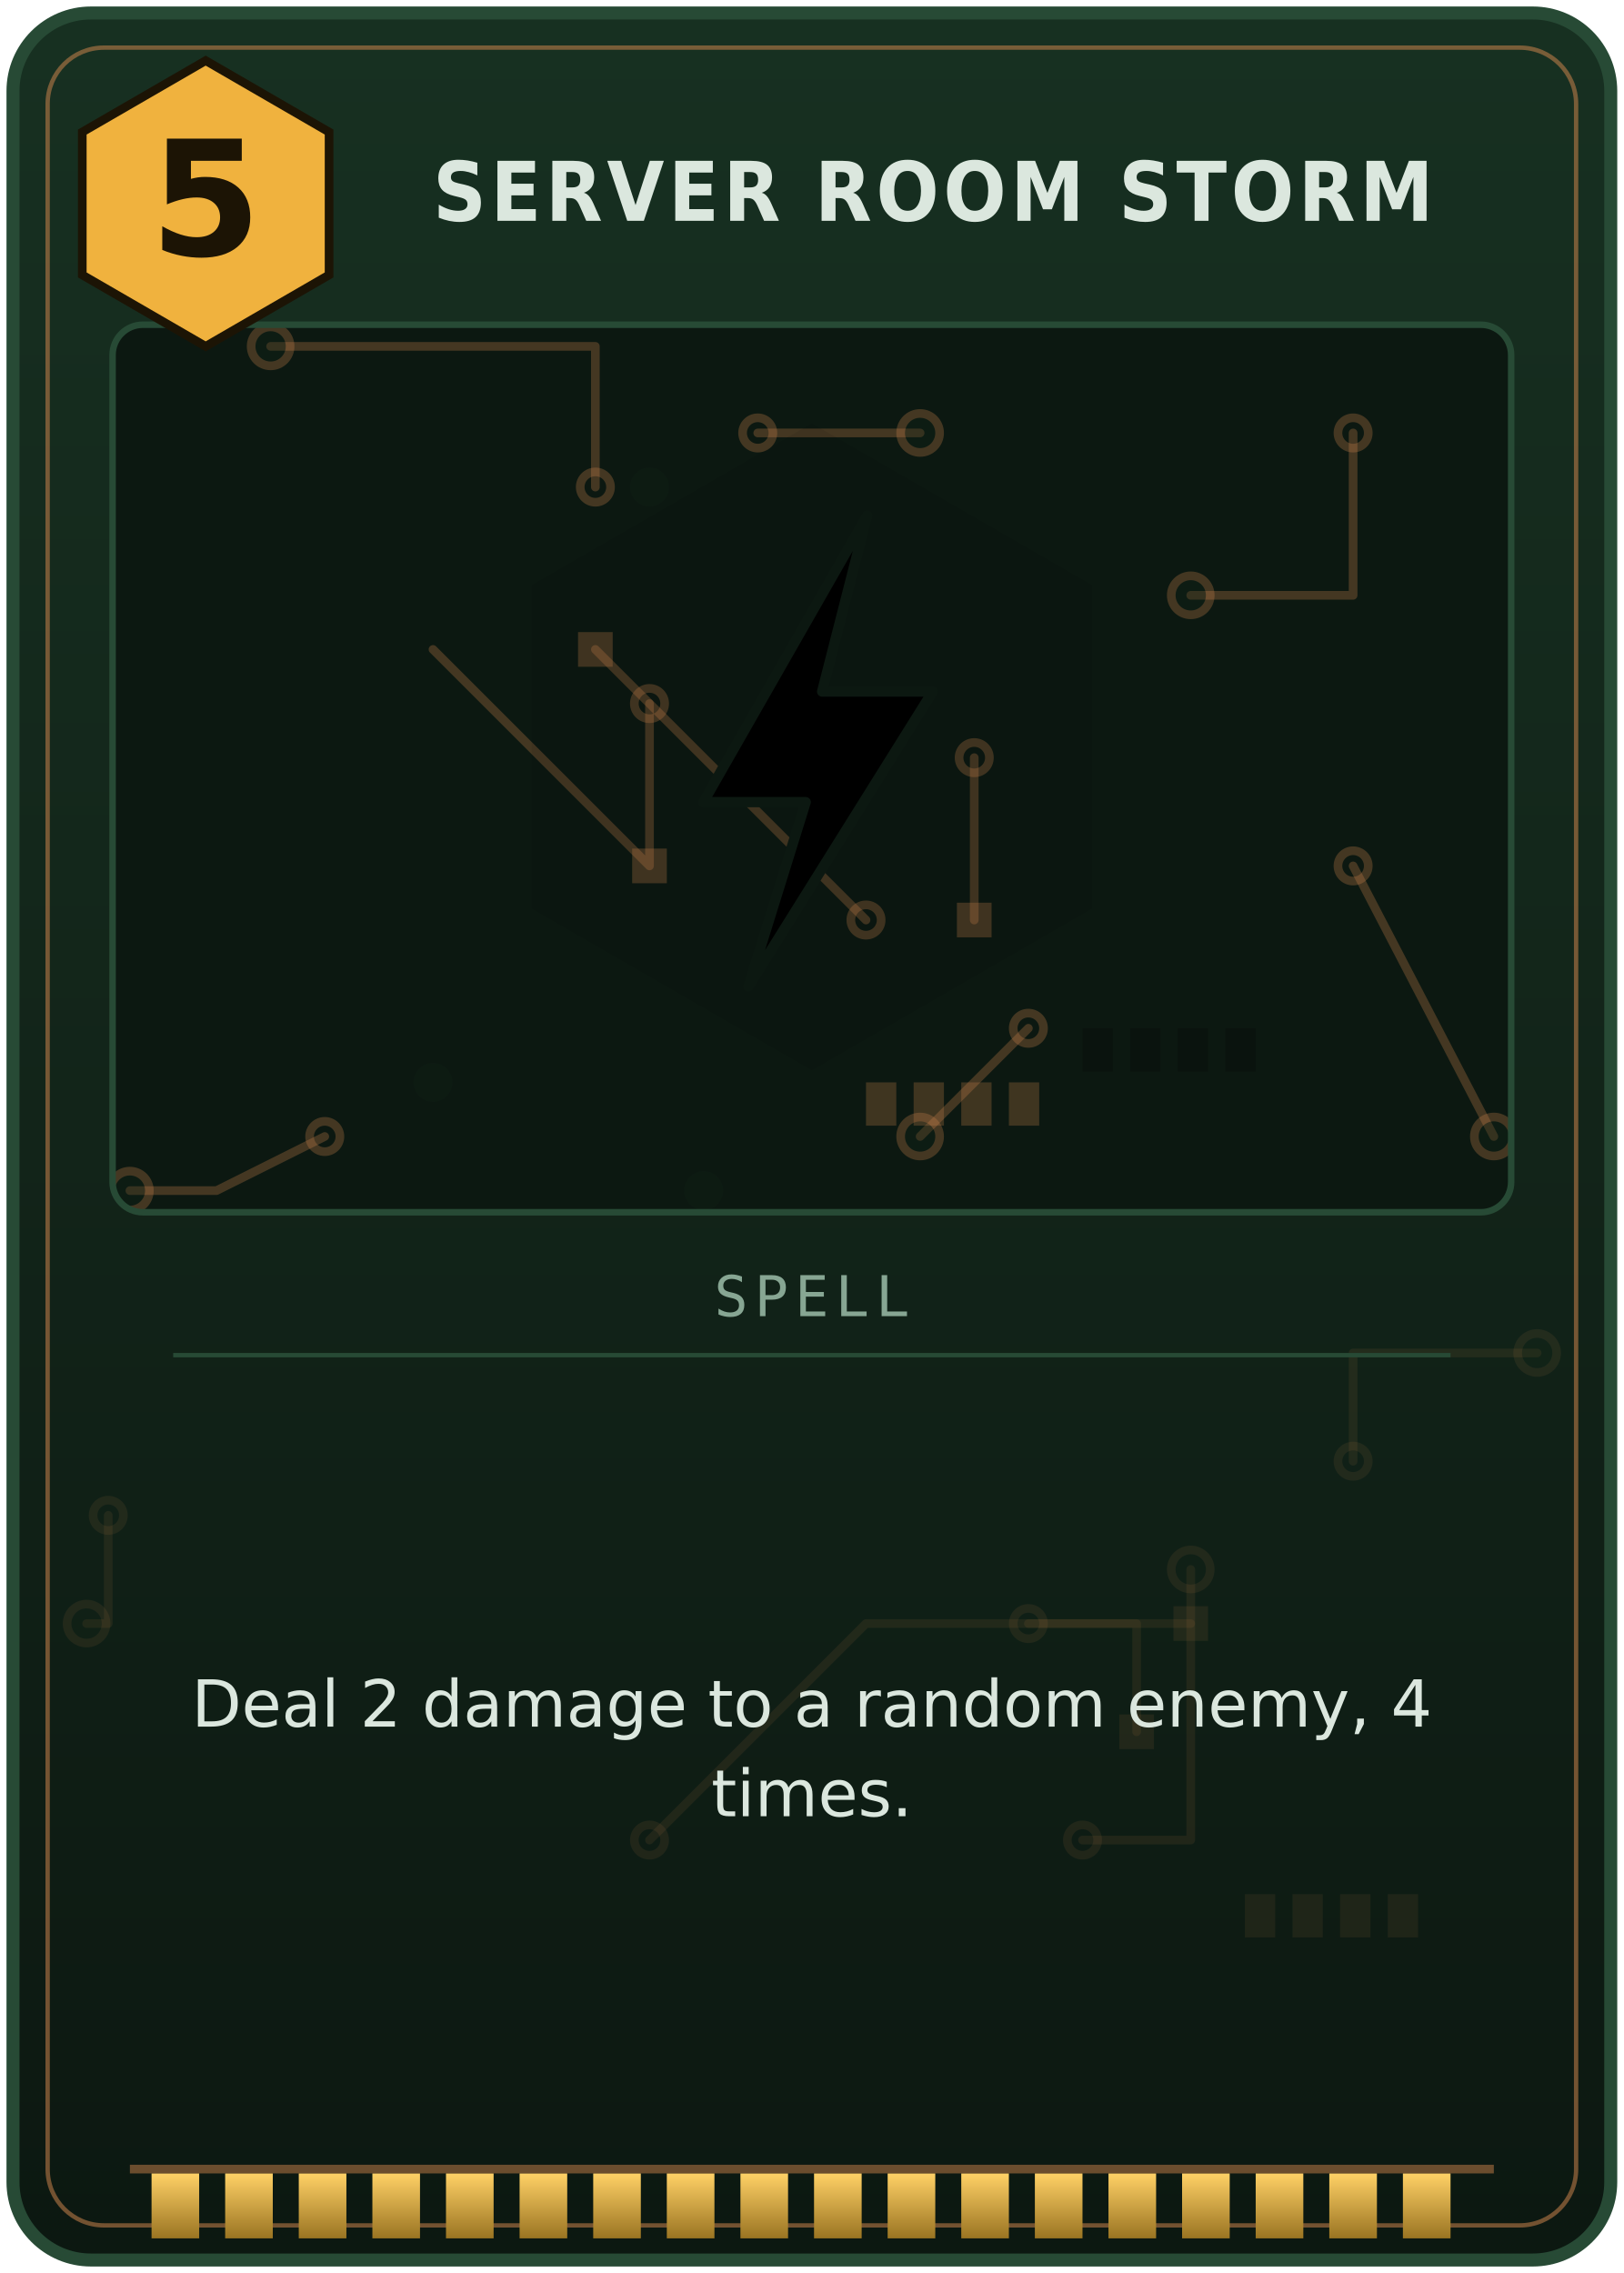
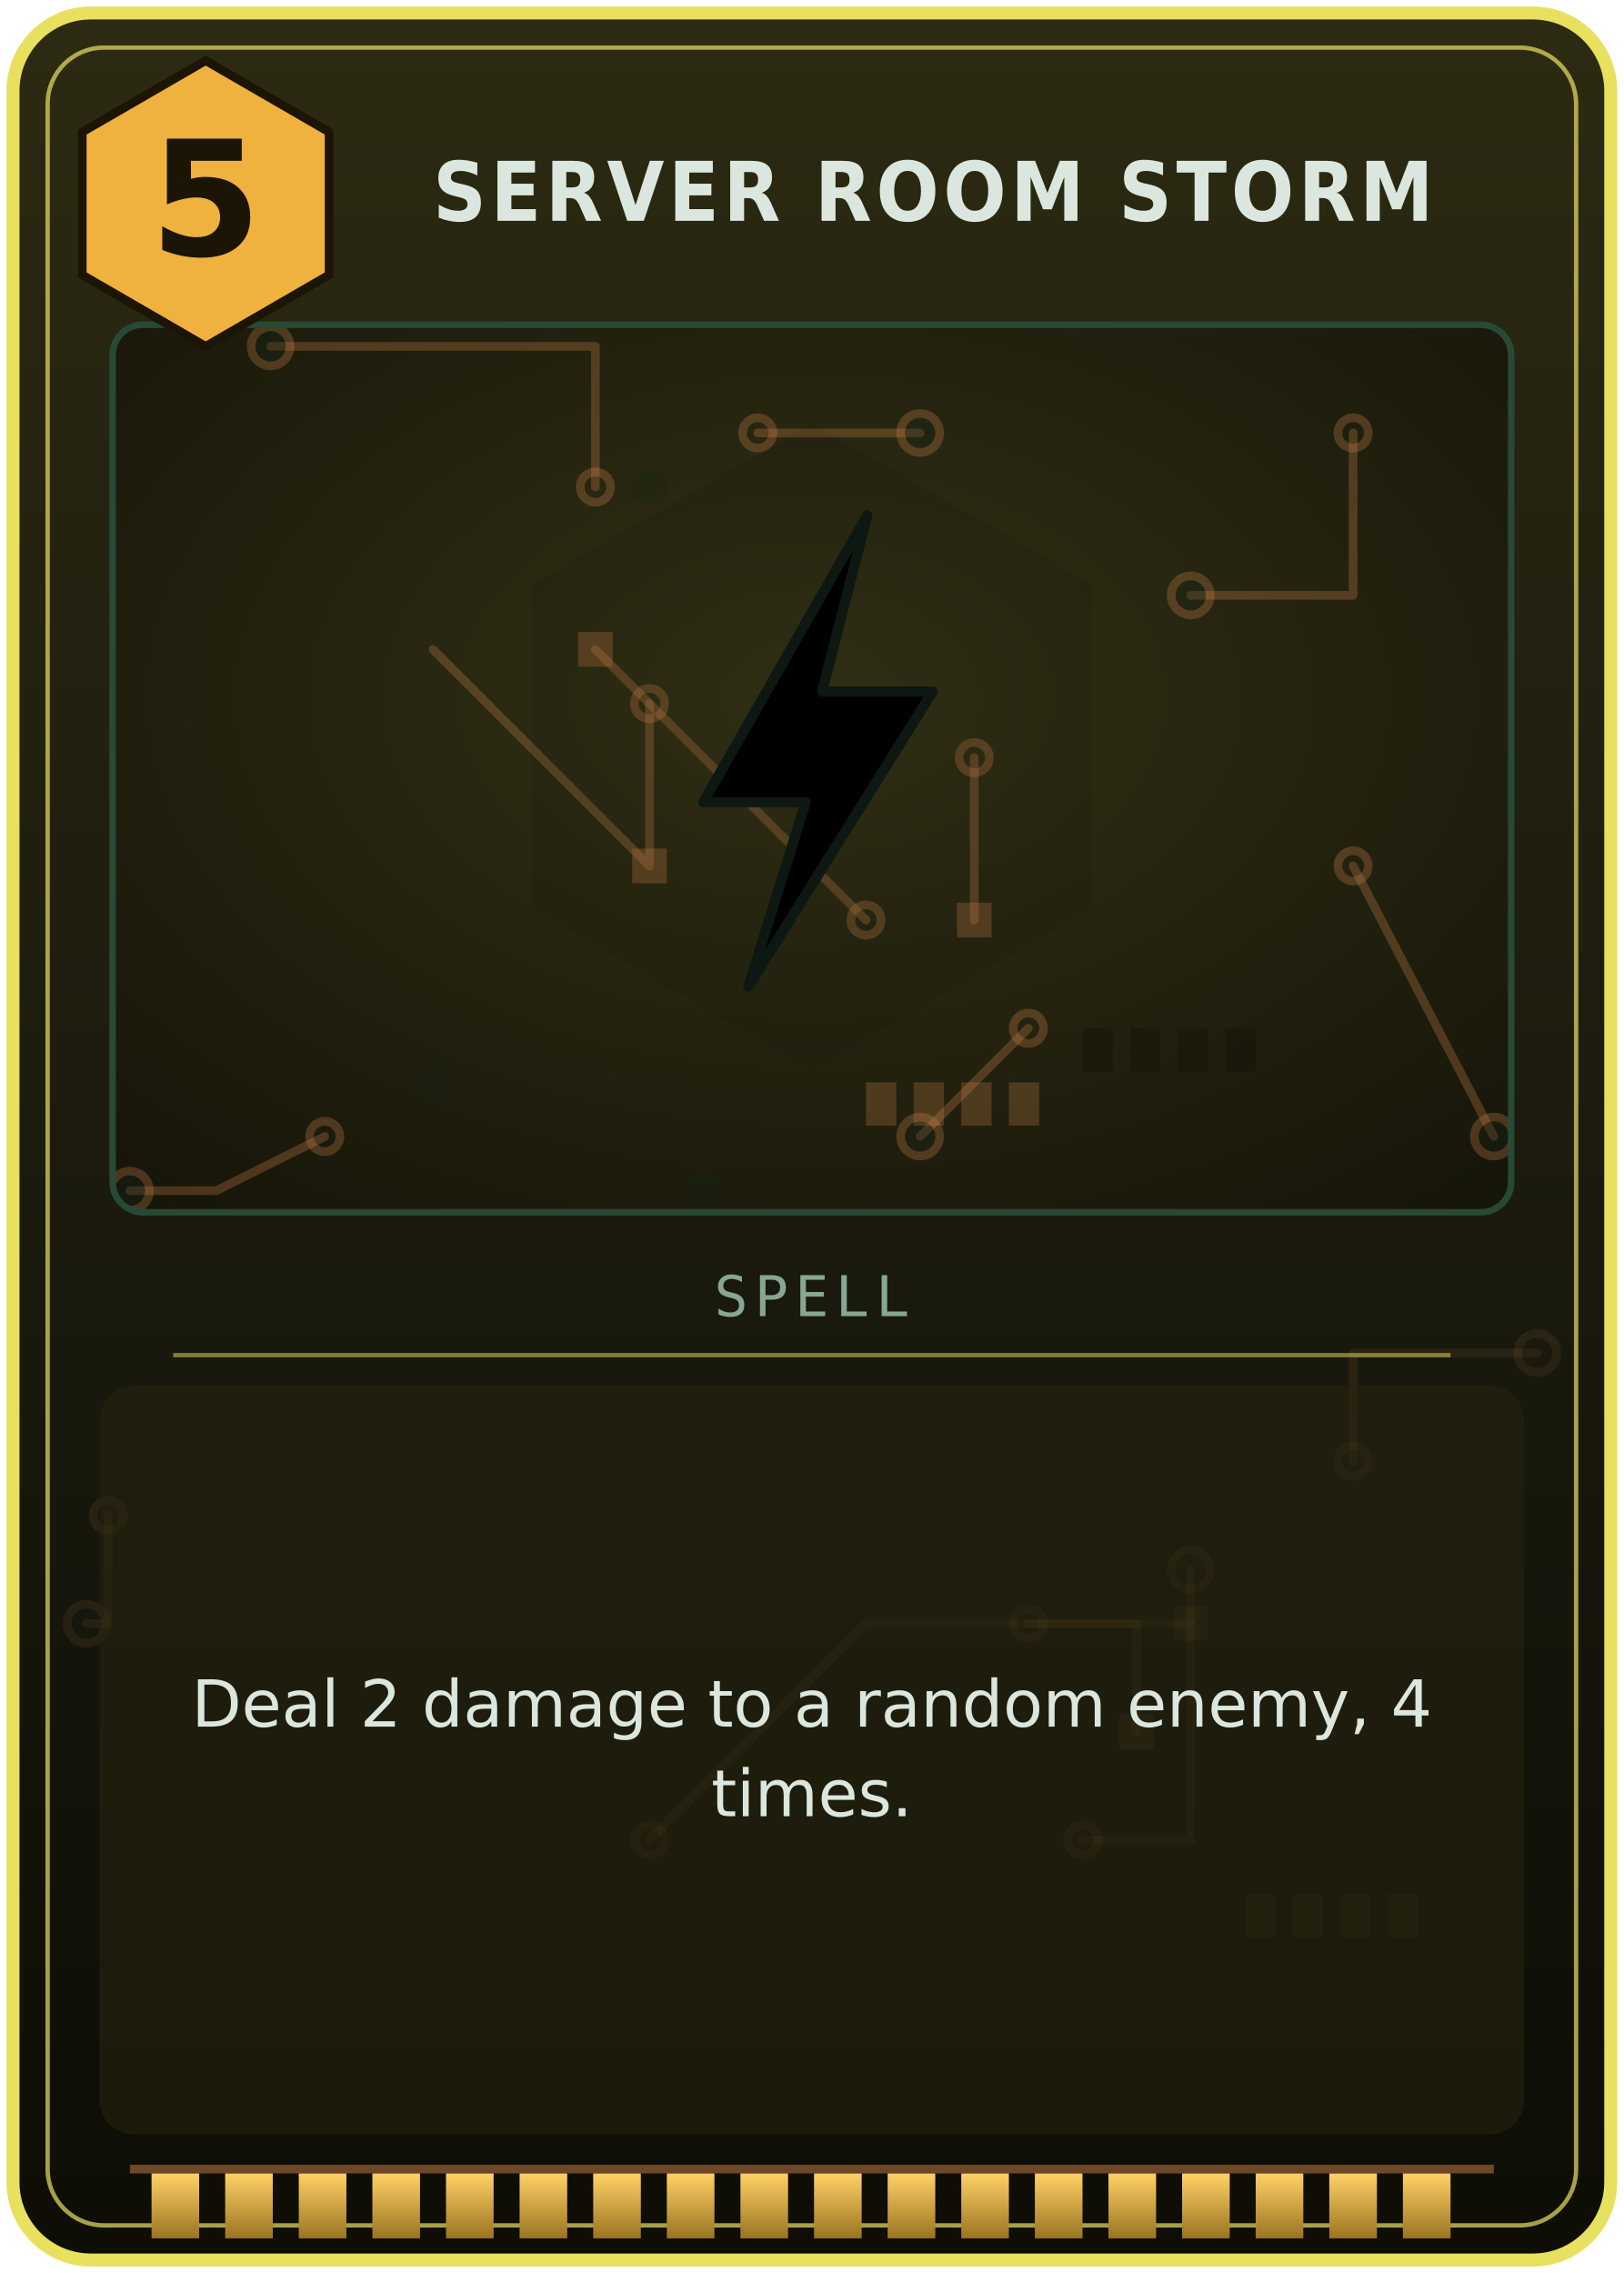
<svg xmlns="http://www.w3.org/2000/svg" width="750" height="1050" viewBox="0 0 750 1050">
  <defs>
    <linearGradient id="bggrad" x1="0" y1="0" x2="0" y2="1">
-       <stop offset="0" stop-color="#173021" />
-       <stop offset="0.5" stop-color="#122419" />
-       <stop offset="1" stop-color="#0c1811" />
+       <stop offset="0" stop-color="#2c2a12" />
+       <stop offset="0.5" stop-color="#1c1b0e" />
+       <stop offset="1" stop-color="#0e0d06" />
    </linearGradient>
+     <radialGradient id="artgrad" cx="0.5" cy="0.42" r="0.75">
+       <stop offset="0" stop-color="#333115" />
+       <stop offset="1" stop-color="#161509" />
+     </radialGradient>
    <linearGradient id="guldgrad" x1="0" y1="0" x2="0" y2="1">
      <stop offset="0" stop-color="#ffd166" />
      <stop offset="1" stop-color="#9a7422" />
    </linearGradient>
    <clipPath id="artclip">
      <rect x="52" y="150" width="646" height="410" rx="14" />
    </clipPath>
  </defs>
-   <rect x="6" y="6" width="738" height="1038" rx="36" fill="url(#bggrad)" stroke="#274a35" stroke-width="6" />
-   <rect x="22" y="22" width="706" height="1006" rx="26" fill="none" stroke="#c9814a" stroke-width="2" opacity="0.55" />
+   <rect x="6" y="6" width="738" height="1038" rx="36" fill="url(#bggrad)" stroke="#e8e05f" stroke-width="6" />
+   <rect x="22" y="22" width="706" height="1006" rx="26" fill="none" stroke="#e8e05f" stroke-width="2" opacity="0.7" />
  <circle cx="475" cy="750" r="7" fill="none" stroke="#c9814a" stroke-width="4" opacity="0.1" />
  <path d="M 475 750 L 550 750" fill="none" stroke="#c9814a" stroke-width="4" stroke-linecap="round" stroke-linejoin="round" opacity="0.1" />
  <rect x="542" y="742" width="16" height="16" fill="#c9814a" opacity="0.1" />
  <circle cx="300" cy="850" r="7" fill="none" stroke="#c9814a" stroke-width="4" opacity="0.1" />
  <path d="M 300 850 L 400 750 L 525 750 L 525 800" fill="none" stroke="#c9814a" stroke-width="4" stroke-linecap="round" stroke-linejoin="round" opacity="0.1" />
  <rect x="517" y="792" width="16" height="16" fill="#c9814a" opacity="0.1" />
  <circle cx="50" cy="700" r="7" fill="none" stroke="#c9814a" stroke-width="4" opacity="0.1" />
  <path d="M 50 700 L 50 750 L 40 750" fill="none" stroke="#c9814a" stroke-width="4" stroke-linecap="round" stroke-linejoin="round" opacity="0.1" />
  <circle cx="40" cy="750" r="9" fill="#122419" stroke="#c9814a" stroke-width="4" opacity="0.1" />
  <circle cx="500" cy="850" r="7" fill="none" stroke="#c9814a" stroke-width="4" opacity="0.1" />
  <path d="M 500 850 L 550 850 L 550 725" fill="none" stroke="#c9814a" stroke-width="4" stroke-linecap="round" stroke-linejoin="round" opacity="0.1" />
  <circle cx="550" cy="725" r="9" fill="#122419" stroke="#c9814a" stroke-width="4" opacity="0.1" />
  <circle cx="625" cy="675" r="7" fill="none" stroke="#c9814a" stroke-width="4" opacity="0.1" />
  <path d="M 625 675 L 625 625 L 710 625" fill="none" stroke="#c9814a" stroke-width="4" stroke-linecap="round" stroke-linejoin="round" opacity="0.1" />
  <circle cx="710" cy="625" r="9" fill="#122419" stroke="#c9814a" stroke-width="4" opacity="0.1" />
  <rect x="575" y="875" width="14" height="20" fill="#c9814a" opacity="0.09" />
  <rect x="597" y="875" width="14" height="20" fill="#c9814a" opacity="0.09" />
  <rect x="619" y="875" width="14" height="20" fill="#c9814a" opacity="0.09" />
  <rect x="641" y="875" width="14" height="20" fill="#c9814a" opacity="0.09" />
  <g clip-path="url(#artclip)">
-     <rect x="52" y="150" width="646" height="410" fill="#0c1811" />
+     <rect x="52" y="150" width="646" height="410" fill="url(#artgrad)" />
    <circle cx="275" cy="225" r="7" fill="none" stroke="#c9814a" stroke-width="4" opacity="0.3" />
    <path d="M 275 225 L 275 160 L 125 160" fill="none" stroke="#c9814a" stroke-width="4" stroke-linecap="round" stroke-linejoin="round" opacity="0.3" />
    <circle cx="125" cy="160" r="9" fill="#122419" stroke="#c9814a" stroke-width="4" opacity="0.3" />
    <circle cx="350" cy="200" r="7" fill="none" stroke="#c9814a" stroke-width="4" opacity="0.3" />
    <path d="M 350 200 L 425 200" fill="none" stroke="#c9814a" stroke-width="4" stroke-linecap="round" stroke-linejoin="round" opacity="0.3" />
    <circle cx="425" cy="200" r="9" fill="#122419" stroke="#c9814a" stroke-width="4" opacity="0.3" />
    <circle cx="625" cy="200" r="7" fill="none" stroke="#c9814a" stroke-width="4" opacity="0.3" />
    <path d="M 625 200 L 625 275 L 550 275" fill="none" stroke="#c9814a" stroke-width="4" stroke-linecap="round" stroke-linejoin="round" opacity="0.3" />
    <circle cx="550" cy="275" r="9" fill="#122419" stroke="#c9814a" stroke-width="4" opacity="0.3" />
    <circle cx="450" cy="350" r="7" fill="none" stroke="#c9814a" stroke-width="4" opacity="0.3" />
    <path d="M 450 350 L 450 425" fill="none" stroke="#c9814a" stroke-width="4" stroke-linecap="round" stroke-linejoin="round" opacity="0.3" />
    <rect x="442" y="417" width="16" height="16" fill="#c9814a" opacity="0.3" />
    <circle cx="475" cy="475" r="7" fill="none" stroke="#c9814a" stroke-width="4" opacity="0.3" />
    <path d="M 475 475 L 425 525" fill="none" stroke="#c9814a" stroke-width="4" stroke-linecap="round" stroke-linejoin="round" opacity="0.3" />
    <circle cx="425" cy="525" r="9" fill="#122419" stroke="#c9814a" stroke-width="4" opacity="0.3" />
    <circle cx="150" cy="525" r="7" fill="none" stroke="#c9814a" stroke-width="4" opacity="0.3" />
    <path d="M 150 525 L 100 550 L 60 550" fill="none" stroke="#c9814a" stroke-width="4" stroke-linecap="round" stroke-linejoin="round" opacity="0.3" />
    <circle cx="60" cy="550" r="9" fill="#122419" stroke="#c9814a" stroke-width="4" opacity="0.3" />
    <circle cx="400" cy="425" r="7" fill="none" stroke="#c9814a" stroke-width="4" opacity="0.3" />
    <path d="M 400 425 L 275 300" fill="none" stroke="#c9814a" stroke-width="4" stroke-linecap="round" stroke-linejoin="round" opacity="0.3" />
    <rect x="267" y="292" width="16" height="16" fill="#c9814a" opacity="0.3" />
    <circle cx="625" cy="400" r="7" fill="none" stroke="#c9814a" stroke-width="4" opacity="0.3" />
    <path d="M 625 400 L 690 525" fill="none" stroke="#c9814a" stroke-width="4" stroke-linecap="round" stroke-linejoin="round" opacity="0.3" />
    <circle cx="690" cy="525" r="9" fill="#122419" stroke="#c9814a" stroke-width="4" opacity="0.3" />
    <circle cx="300" cy="325" r="7" fill="none" stroke="#c9814a" stroke-width="4" opacity="0.3" />
    <path d="M 300 325 L 300 400 L 200 300 L 300 400" fill="none" stroke="#c9814a" stroke-width="4" stroke-linecap="round" stroke-linejoin="round" opacity="0.3" />
    <rect x="292" y="392" width="16" height="16" fill="#c9814a" opacity="0.3" />
    <rect x="400" y="500" width="14" height="20" fill="#c9814a" opacity="0.27" />
    <rect x="422" y="500" width="14" height="20" fill="#c9814a" opacity="0.27" />
    <rect x="444" y="500" width="14" height="20" fill="#c9814a" opacity="0.27" />
    <rect x="466" y="500" width="14" height="20" fill="#c9814a" opacity="0.27" />
    <circle cx="325" cy="375" r="7" fill="none" stroke="undefined" stroke-width="4" opacity="0.22" />
    <path d="M 325 375 L 200 500" fill="none" stroke="undefined" stroke-width="4" stroke-linecap="round" stroke-linejoin="round" opacity="0.22" />
    <circle cx="200" cy="500" r="9" fill="#122419" stroke="undefined" stroke-width="4" opacity="0.22" />
    <circle cx="550" cy="400" r="7" fill="none" stroke="undefined" stroke-width="4" opacity="0.22" />
    <path d="M 550 400 L 425 525 L 425 550 L 325 550" fill="none" stroke="undefined" stroke-width="4" stroke-linecap="round" stroke-linejoin="round" opacity="0.22" />
    <circle cx="325" cy="550" r="9" fill="#122419" stroke="undefined" stroke-width="4" opacity="0.22" />
    <circle cx="225" cy="400" r="7" fill="none" stroke="undefined" stroke-width="4" opacity="0.22" />
    <path d="M 225 400 L 375 400 L 375 300 L 300 225" fill="none" stroke="undefined" stroke-width="4" stroke-linecap="round" stroke-linejoin="round" opacity="0.22" />
    <circle cx="300" cy="225" r="9" fill="#122419" stroke="undefined" stroke-width="4" opacity="0.22" />
    <rect x="500" y="475" width="14" height="20" fill="undefined" opacity="0.198" />
    <rect x="522" y="475" width="14" height="20" fill="undefined" opacity="0.198" />
    <rect x="544" y="475" width="14" height="20" fill="undefined" opacity="0.198" />
    <rect x="566" y="475" width="14" height="20" fill="undefined" opacity="0.198" />
    <g transform="translate(375 345) scale(0.946) translate(-375 -345)">
      <polygon points="511.832,266 511.832,424 375,503 238.168,424 238.168,266 375,187" fill="none" stroke="undefined" stroke-width="10" stroke-linejoin="round" />
      <polygon points="511.832,266 511.832,424 375,503 238.168,424 238.168,266 375,187" fill="undefined" opacity="0.07" />
      <path d="M 402 232 L 322 372 L 372 372 L 344 462 L 434 318 L 380 318 Z" fill="undefined" stroke="#0c1811" stroke-width="5" stroke-linejoin="round" />
    </g>
  </g>
  <rect x="52" y="150" width="646" height="410" rx="14" fill="none" stroke="#274a35" stroke-width="3" />
  <text x="200" y="102" font-family="DejaVu Sans Condensed" font-weight="bold" font-size="38" letter-spacing="2" fill="#dbe7de">SERVER ROOM STORM</text>
  <polygon points="95,28 152,61 152,127 95,160 38,127 38,61" fill="#f0b23e" stroke="#1c1405" stroke-width="4" />
  <text x="95" y="118" text-anchor="middle" font-family="DejaVu Sans" font-weight="bold" font-size="74" fill="#1c1405">5</text>
  <text x="375" y="608" text-anchor="middle" font-family="DejaVu Sans Mono" font-size="26" letter-spacing="3" fill="#87a693">SPELL</text>
-   <line x1="80" y1="626" x2="670" y2="626" stroke="#274a35" stroke-width="2" />
+   <line x1="80" y1="626" x2="670" y2="626" stroke="#e8e05f" stroke-width="2" opacity="0.5" />
+   <rect x="46" y="640" width="658" height="346" rx="16" fill="#26240f" opacity="0.55" />
  <text x="375" y="797.6" text-anchor="middle" font-family="DejaVu Sans" font-size="30" fill="#dbe7de">Deal 2 damage to a random enemy, 4</text>
  <text x="375" y="839.0" text-anchor="middle" font-family="DejaVu Sans" font-size="30" fill="#dbe7de">times.</text>
  <rect x="70" y="1004" width="22" height="30" fill="url(#guldgrad)" />
  <rect x="104" y="1004" width="22" height="30" fill="url(#guldgrad)" />
  <rect x="138" y="1004" width="22" height="30" fill="url(#guldgrad)" />
  <rect x="172" y="1004" width="22" height="30" fill="url(#guldgrad)" />
  <rect x="206" y="1004" width="22" height="30" fill="url(#guldgrad)" />
  <rect x="240" y="1004" width="22" height="30" fill="url(#guldgrad)" />
  <rect x="274" y="1004" width="22" height="30" fill="url(#guldgrad)" />
  <rect x="308" y="1004" width="22" height="30" fill="url(#guldgrad)" />
  <rect x="342" y="1004" width="22" height="30" fill="url(#guldgrad)" />
  <rect x="376" y="1004" width="22" height="30" fill="url(#guldgrad)" />
  <rect x="410" y="1004" width="22" height="30" fill="url(#guldgrad)" />
  <rect x="444" y="1004" width="22" height="30" fill="url(#guldgrad)" />
  <rect x="478" y="1004" width="22" height="30" fill="url(#guldgrad)" />
  <rect x="512" y="1004" width="22" height="30" fill="url(#guldgrad)" />
  <rect x="546" y="1004" width="22" height="30" fill="url(#guldgrad)" />
  <rect x="580" y="1004" width="22" height="30" fill="url(#guldgrad)" />
  <rect x="614" y="1004" width="22" height="30" fill="url(#guldgrad)" />
  <rect x="648" y="1004" width="22" height="30" fill="url(#guldgrad)" />
  <rect x="60" y="1000" width="630" height="4" fill="#c9814a" opacity="0.5" />
</svg>
